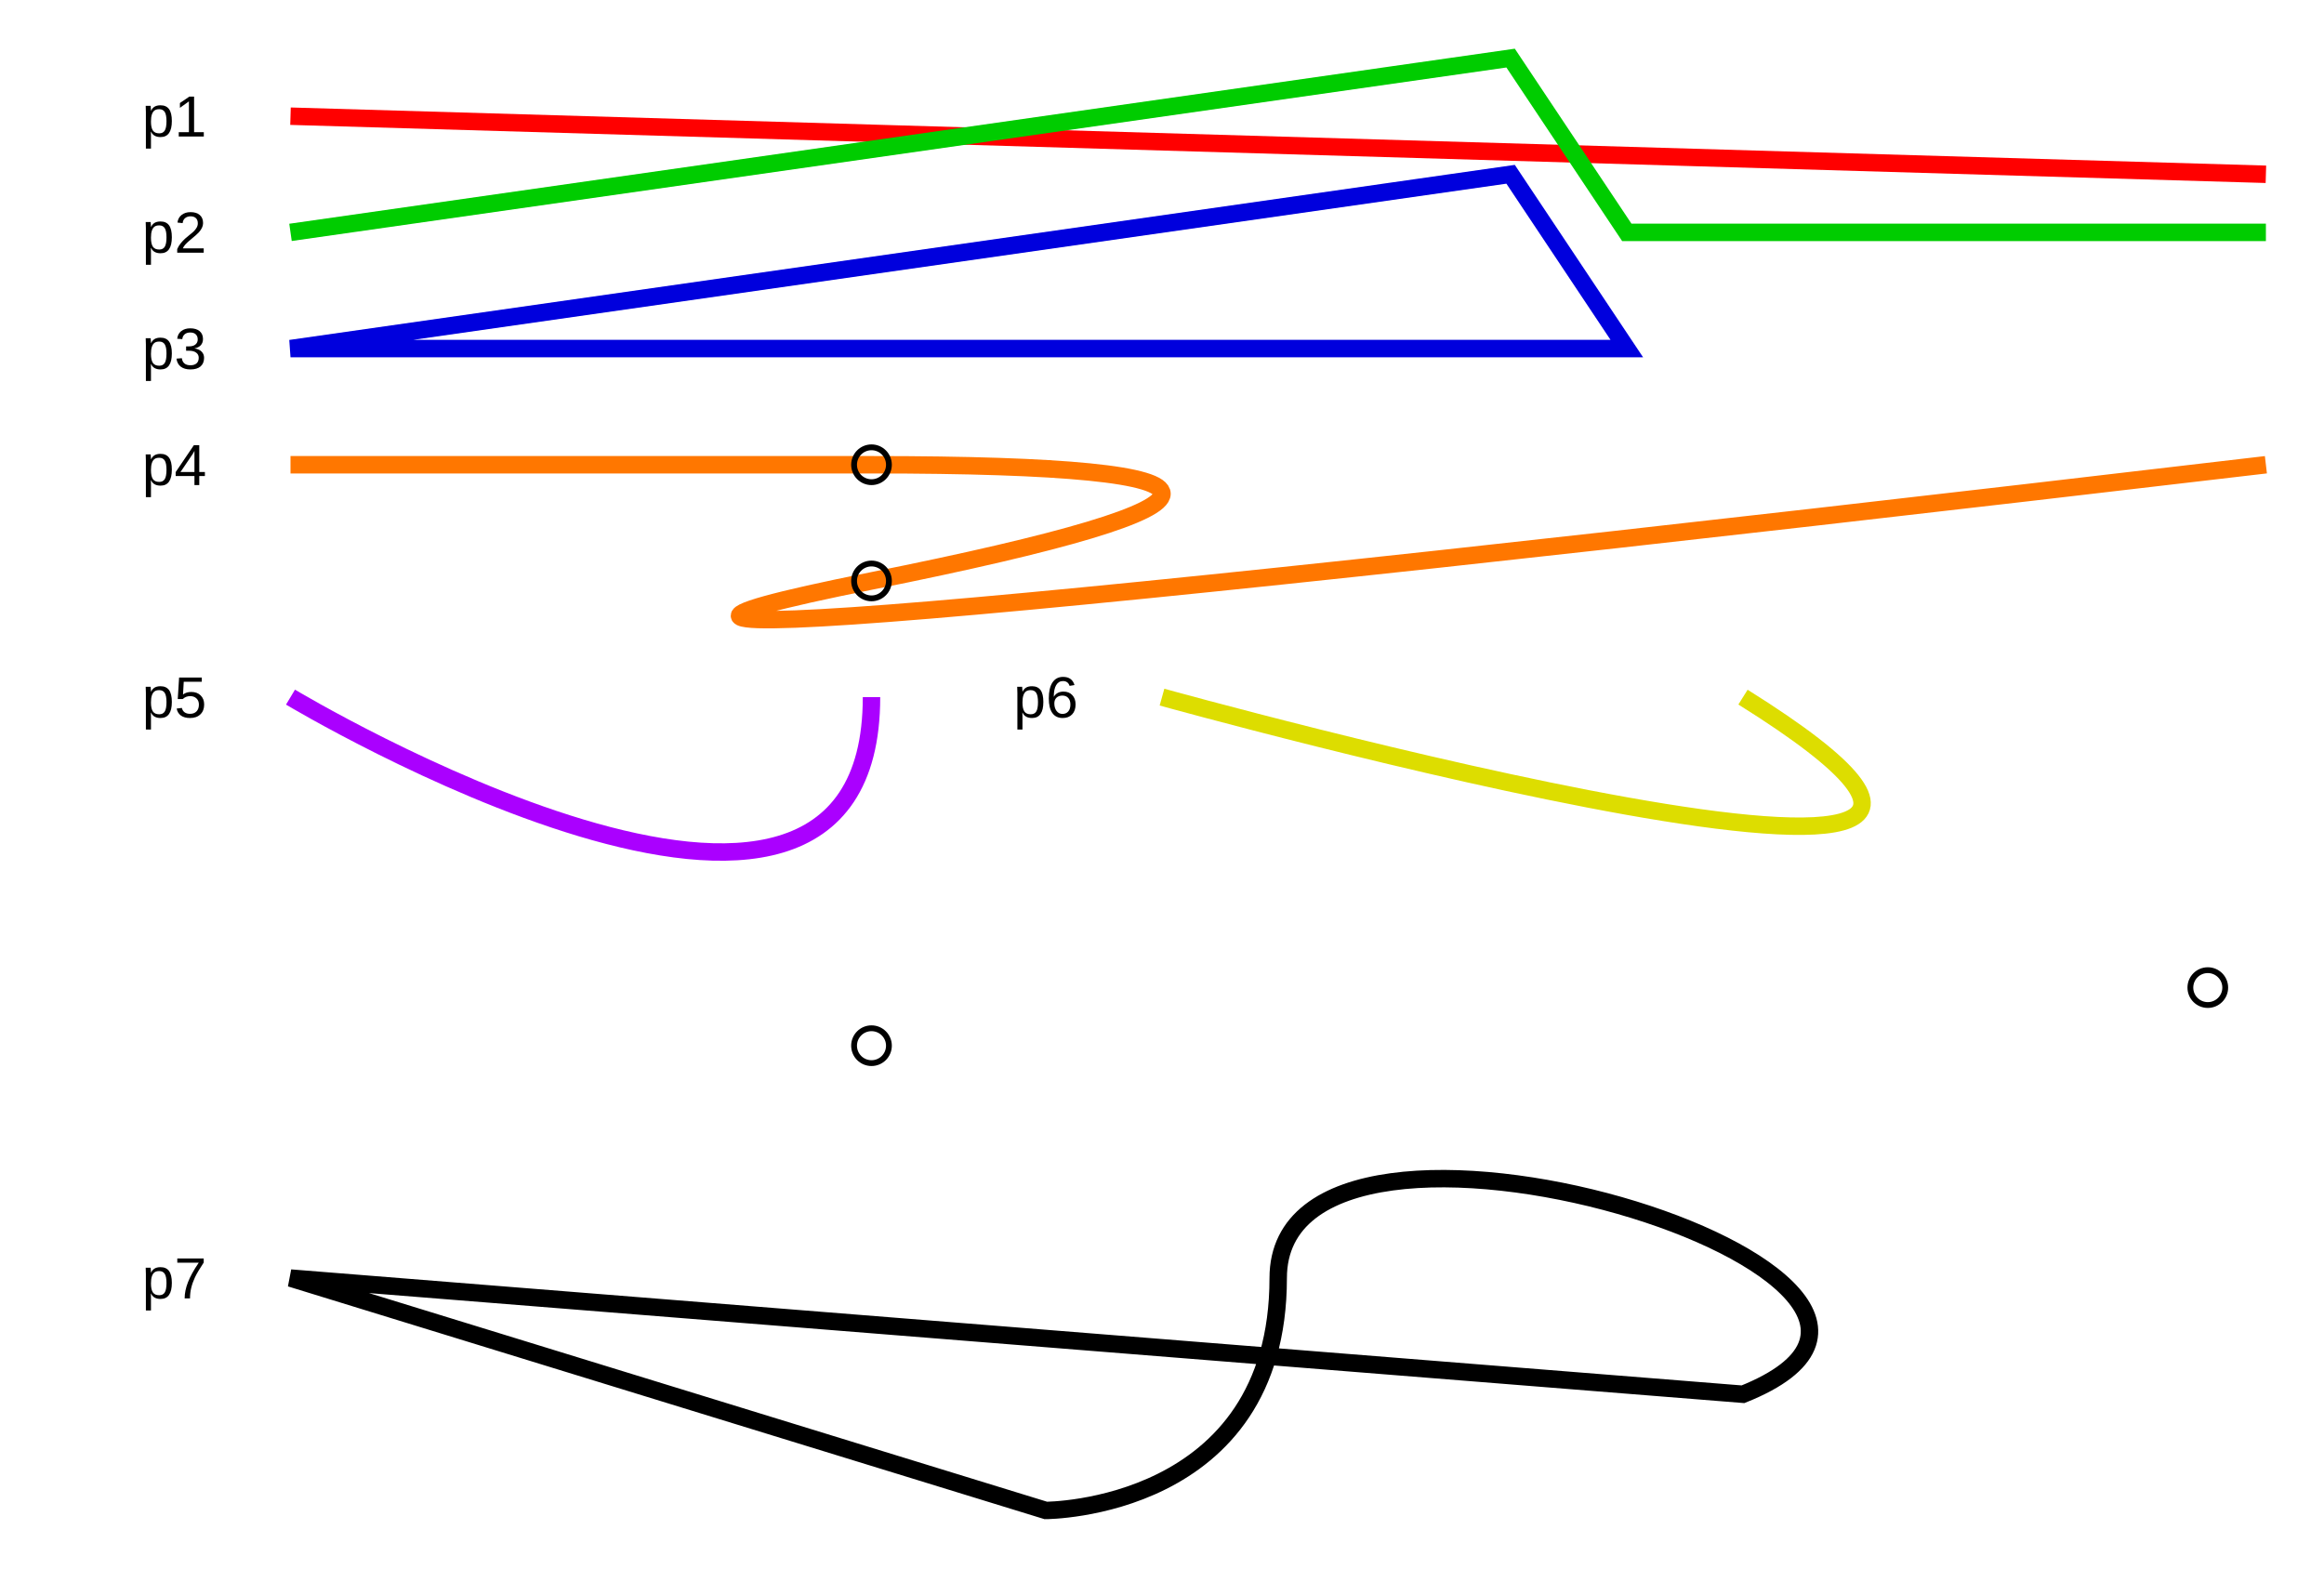
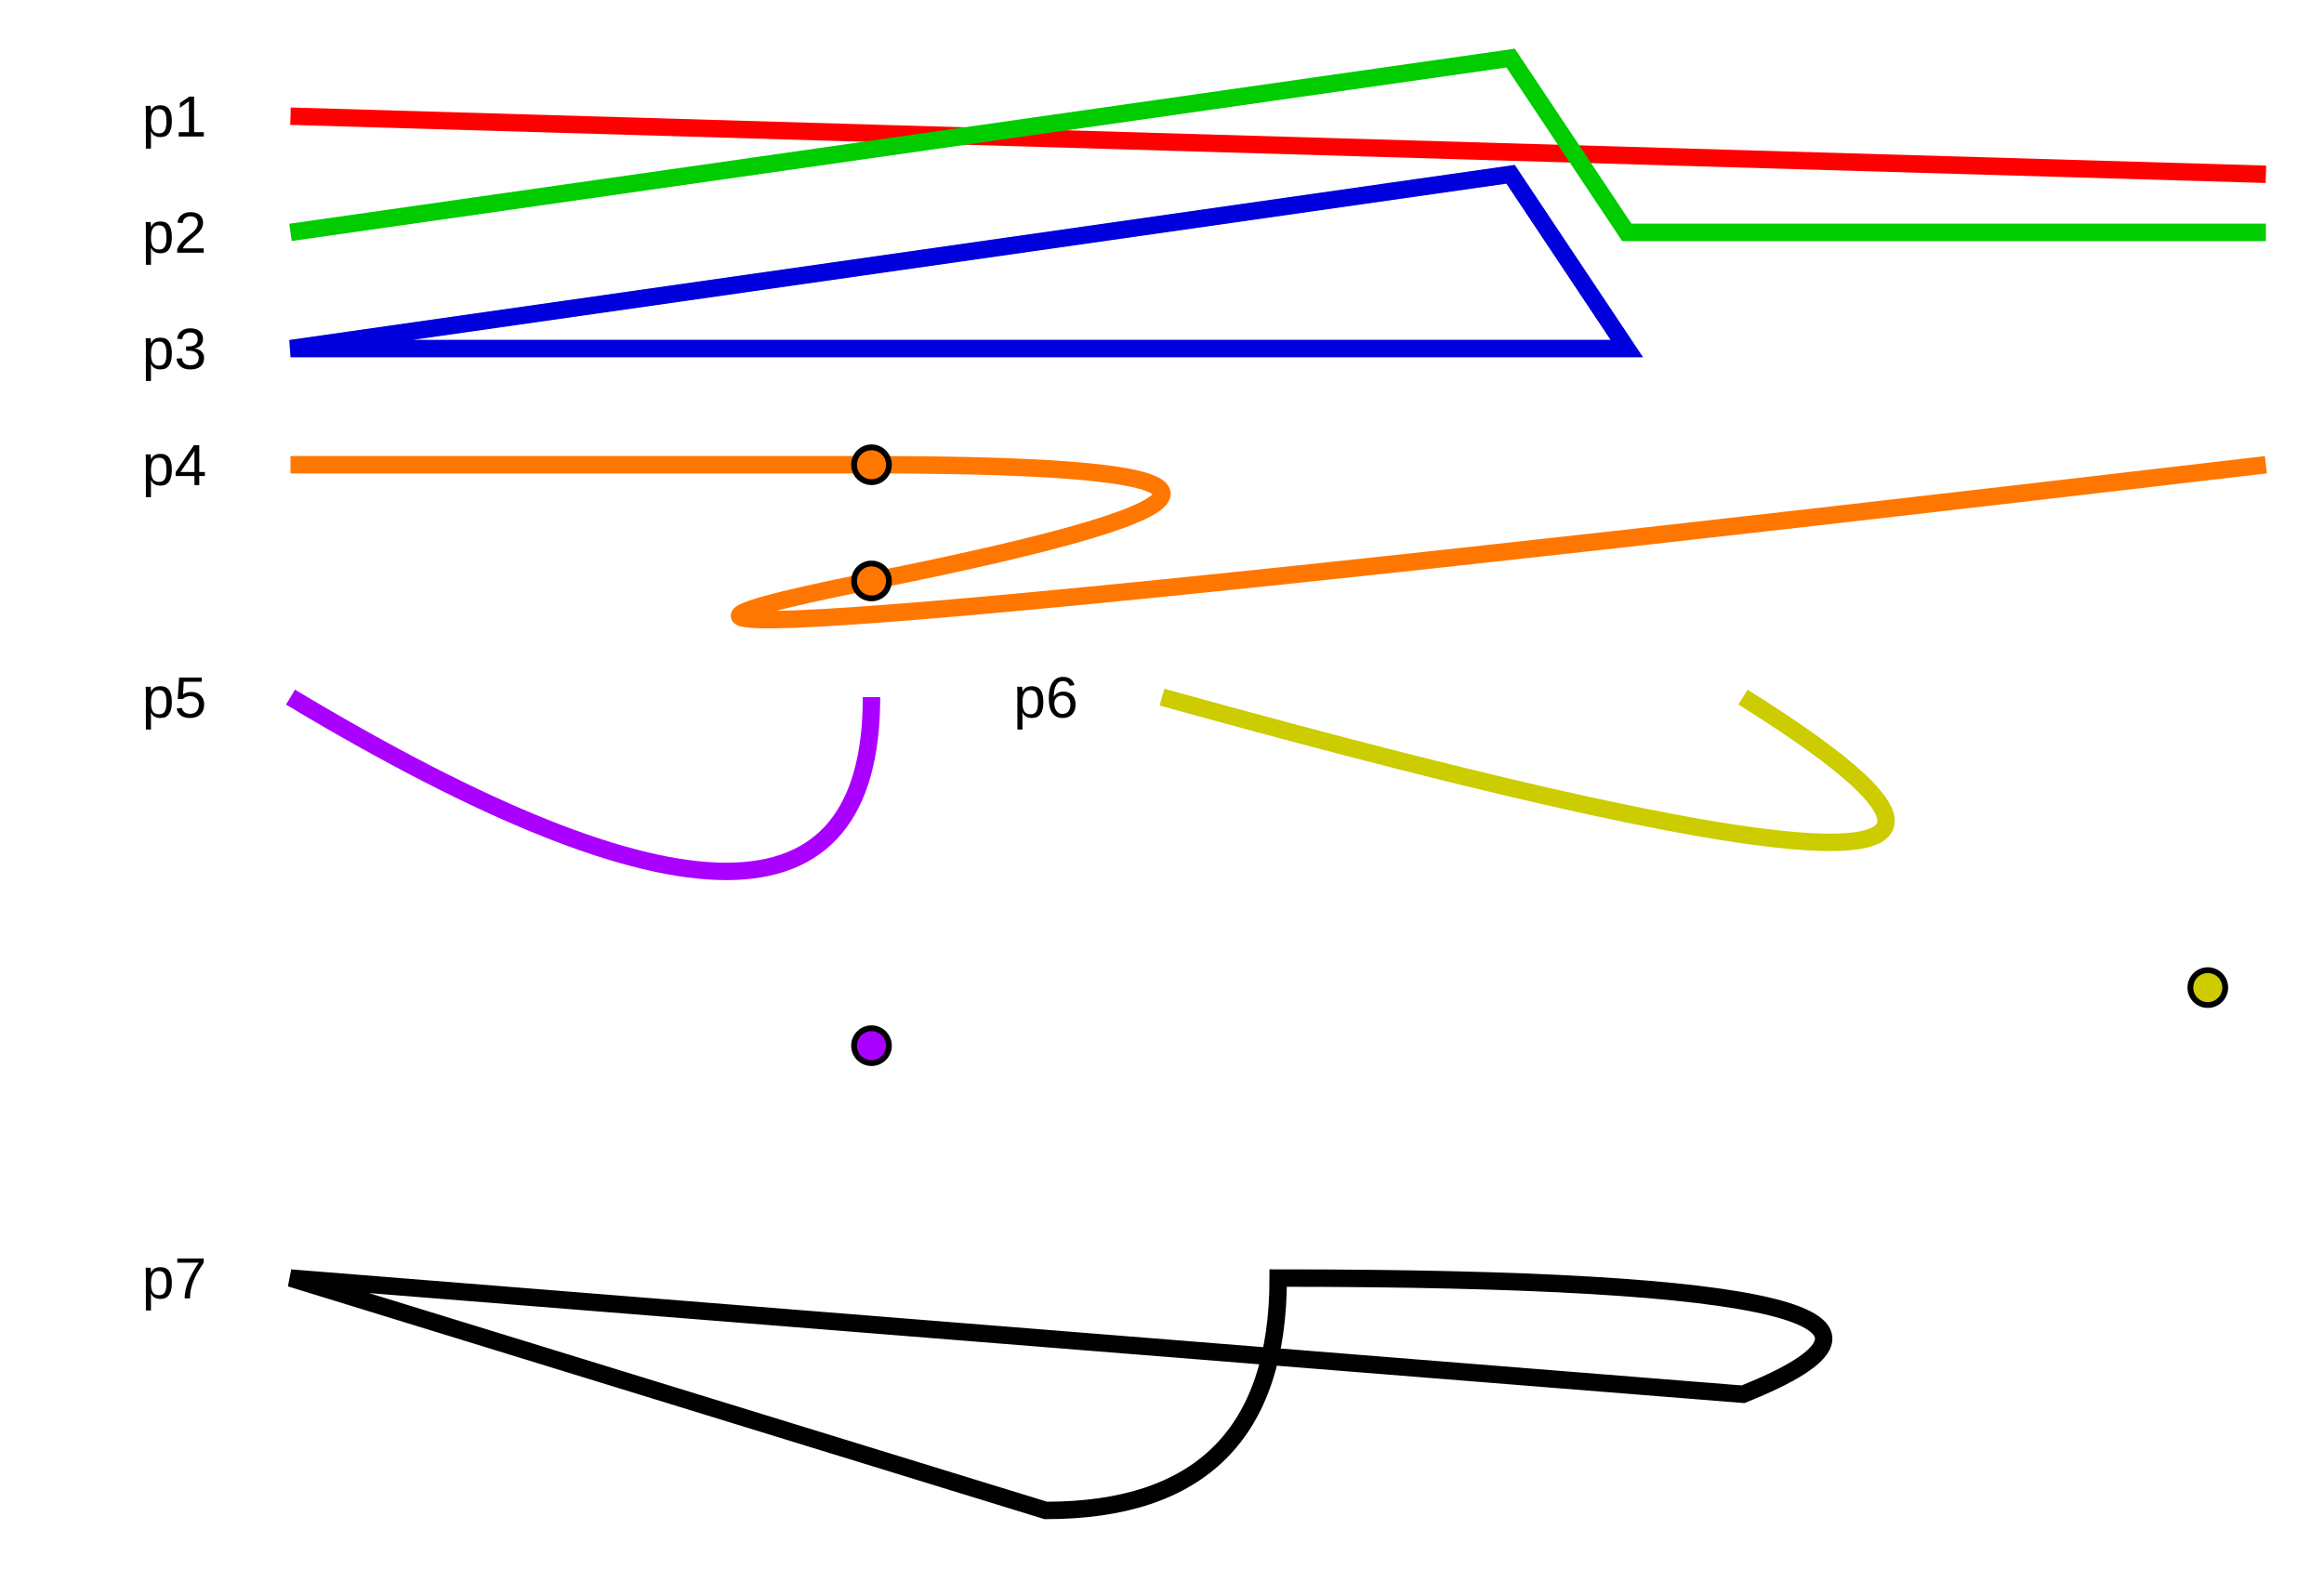
<svg xmlns="http://www.w3.org/2000/svg" style="overflow: hidden; position: relative; top: -0.867px;" width="400" version="1.1" height="270">
  <defs />
  <path stroke-width="3" d="M50,20L390,30" stroke="#ff0000" fill="none" style="" />
  <path stroke-width="3" d="M50,40L260,10L280,40L390,40" stroke="#00cc00" fill="none" style="" />
  <path stroke-width="3" d="M50,60L260,30L280,60Z" stroke="#0000dd" fill="none" style="" />
  <path stroke-width="3" d="M50,80T150,80T150,100T390,80" stroke="#ff7700" fill="none" style="" />
-   <circle stroke="#000" fill="none" r="3" cy="80" cx="150" />
-   <circle stroke="#000" fill="none" r="3" cy="100" cx="150" />
-   <path stroke-width="3" d="M50,120S150,180,150,120" stroke="#aa00ff" fill="none" style="" />
-   <circle stroke="#000" fill="none" r="3" cy="180" cx="150" />
-   <path stroke-width="3" d="M200,120S380,170,300,120" stroke="#dddd00" fill="none" style="" />
-   <circle stroke="#000" fill="none" r="3" cy="170" cx="380" />
-   <path stroke-width="3" d="M50,220L180,260S220,260,220,220S350,220,300,240Z" stroke="#000000" fill="none" style="" />
+   <circle style="" stroke="#000" fill="#ff7700" r="3" cy="80" cx="150" />
+   <circle style="" stroke="#000" fill="#ff7700" r="3" cy="100" cx="150" />
+   <path stroke-width="3" d="M50,120Q150,180,150,120" stroke="#aa00ff" fill="none" style="" />
+   <circle style="" stroke="#000" fill="#aa00ff" r="3" cy="180" cx="150" />
+   <path stroke-width="3" d="M200,120Q380,170,300,120" stroke="#cccc00" fill="none" style="" />
+   <circle style="" stroke="#000" fill="#cccc00" r="3" cy="170" cx="380" />
+   <path stroke-width="3" d="M50,220L180,260Q220,260,220,220Q350,220,300,240Z" stroke="#000000" fill="none" style="" />
  <text fill="#000000" stroke="none" font="10px &quot;Arial&quot;" text-anchor="middle" y="20" x="30" style="text-anchor: middle; font: 10px &quot;Arial&quot;;">
    <tspan dy="3.5">p1</tspan>
  </text>
  <text fill="#000000" stroke="none" font="10px &quot;Arial&quot;" text-anchor="middle" y="40" x="30" style="text-anchor: middle; font: 10px &quot;Arial&quot;;">
    <tspan dy="3.5">p2</tspan>
  </text>
  <text fill="#000000" stroke="none" font="10px &quot;Arial&quot;" text-anchor="middle" y="60" x="30" style="text-anchor: middle; font: 10px &quot;Arial&quot;;">
    <tspan dy="3.5">p3</tspan>
  </text>
  <text fill="#000000" stroke="none" font="10px &quot;Arial&quot;" text-anchor="middle" y="80" x="30" style="text-anchor: middle; font: 10px &quot;Arial&quot;;">
    <tspan dy="3.5">p4</tspan>
  </text>
  <text fill="#000000" stroke="none" font="10px &quot;Arial&quot;" text-anchor="middle" y="120" x="30" style="text-anchor: middle; font: 10px &quot;Arial&quot;;">
    <tspan dy="3.5">p5</tspan>
  </text>
  <text fill="#000000" stroke="none" font="10px &quot;Arial&quot;" text-anchor="middle" y="120" x="180" style="text-anchor: middle; font: 10px &quot;Arial&quot;;">
    <tspan dy="3.5">p6</tspan>
  </text>
  <text fill="#000000" stroke="none" font="10px &quot;Arial&quot;" text-anchor="middle" y="220" x="30" style="text-anchor: middle; font: 10px &quot;Arial&quot;;">
    <tspan dy="3.5">p7</tspan>
  </text>
</svg>
